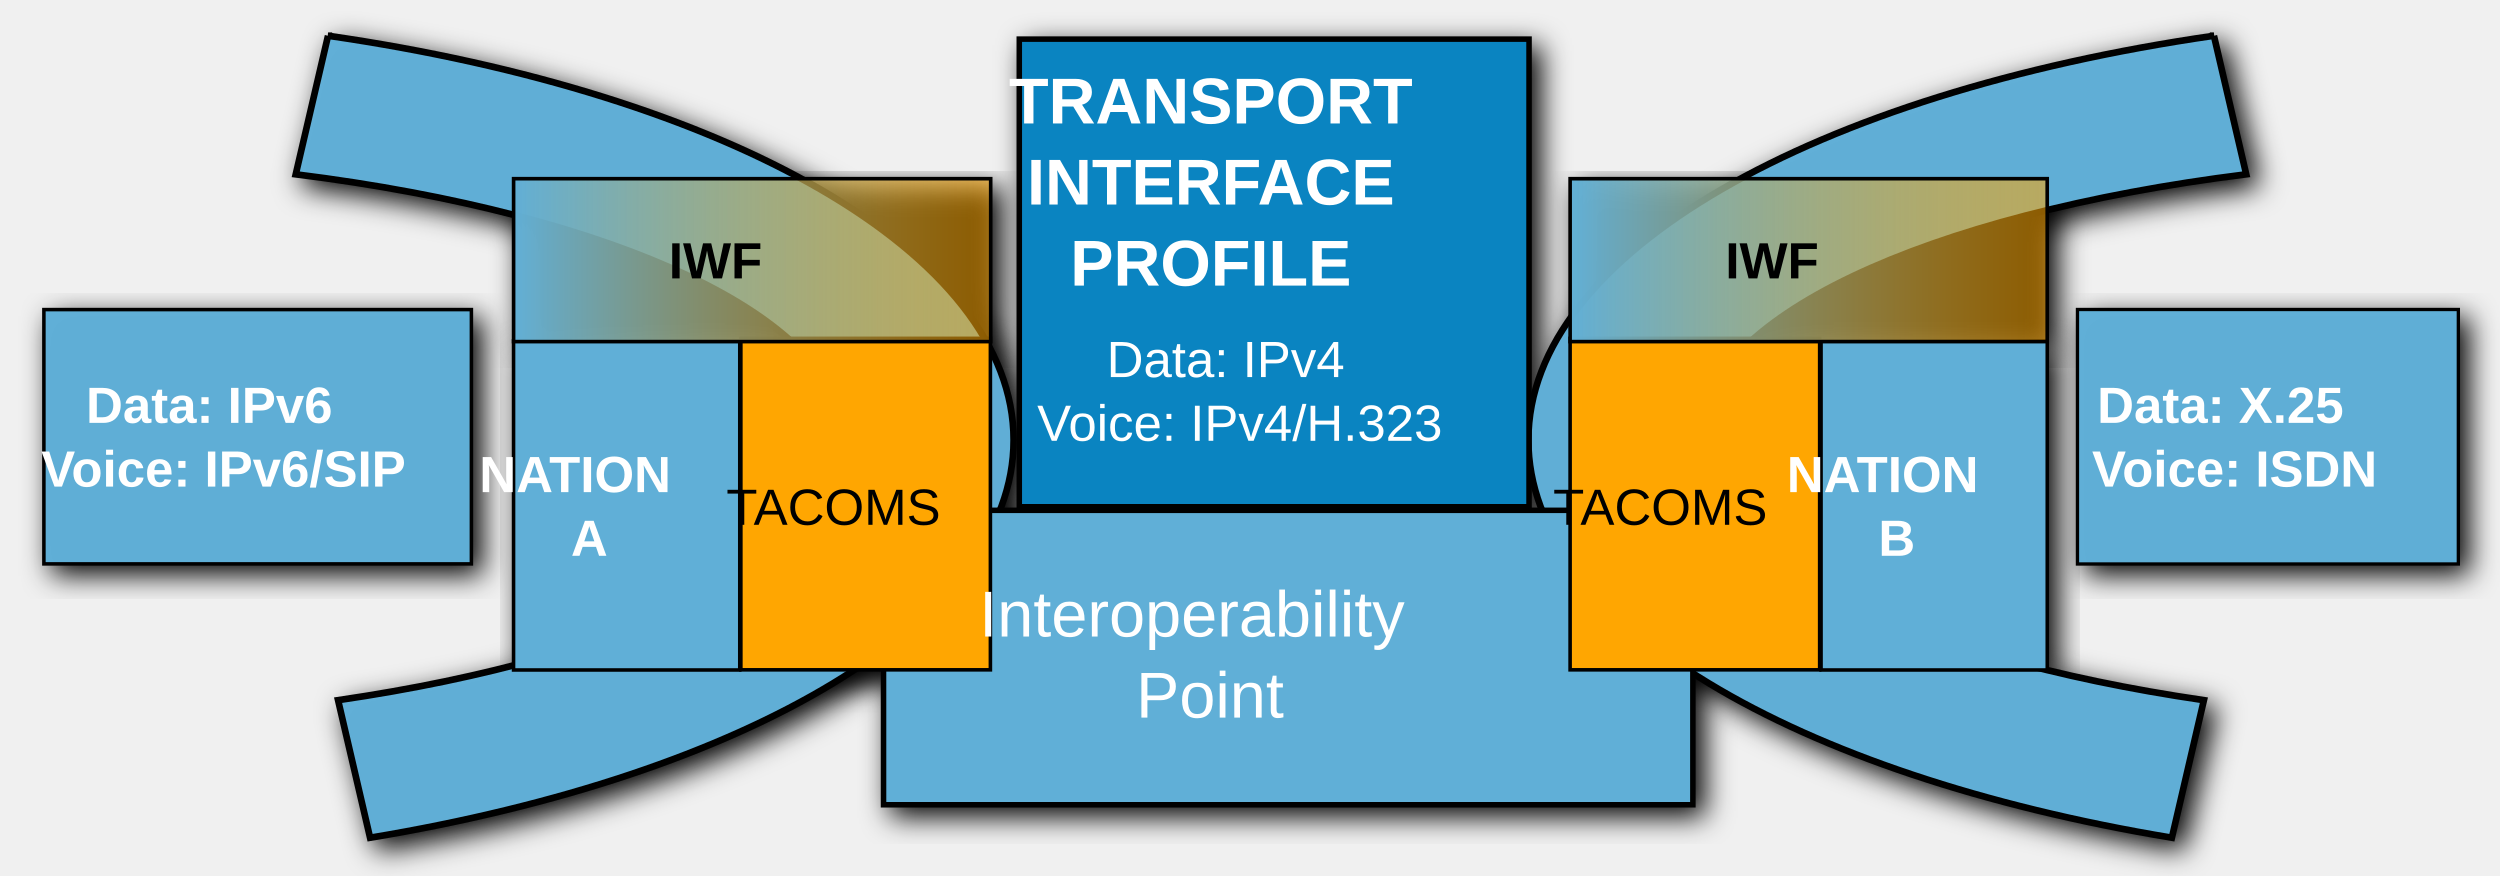
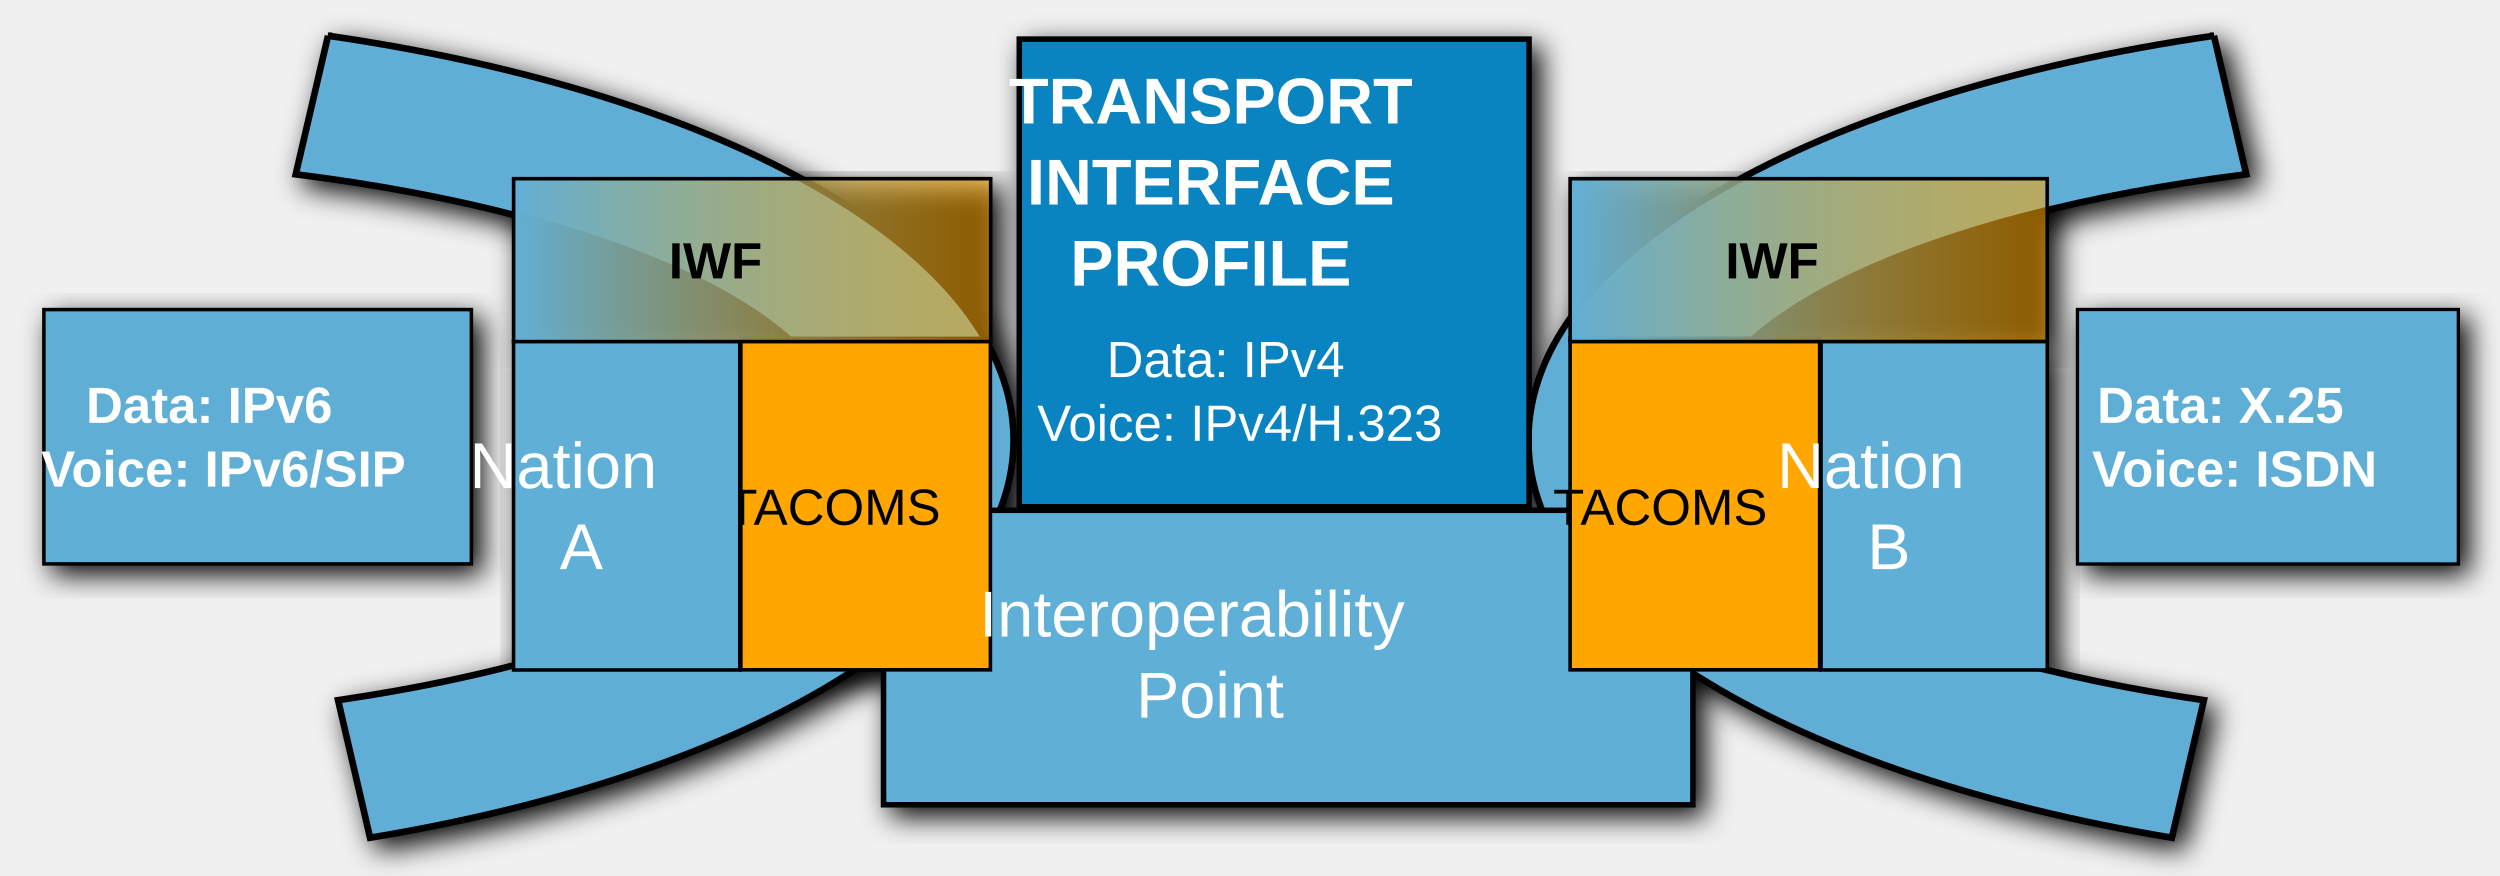
<svg xmlns="http://www.w3.org/2000/svg" xmlns:xlink="http://www.w3.org/1999/xlink" width="539.503" height="188.98" id="svg11743" version="1.1">
  <defs id="defs11745">
    <linearGradient id="linearGradient12490">
      <stop style="stop-color:#60afd7;stop-opacity:1;" offset="0" id="stop12492" />
      <stop style="stop-color:#ffa601;stop-opacity:0.549;" offset="1" id="stop12494" />
    </linearGradient>
    <linearGradient xlink:href="#linearGradient12490" id="linearGradient12504" x1="187.516" y1="300.917" x2="291.256" y2="300.917" gradientUnits="userSpaceOnUse" />
    <linearGradient xlink:href="#linearGradient12490" id="linearGradient12512" gradientUnits="userSpaceOnUse" x1="187.516" y1="300.917" x2="291.256" y2="300.917" gradientTransform="translate(228,0)" />
    <filter id="filter12782" color-interpolation-filters="sRGB">
      <feGaussianBlur id="feGaussianBlur12784" stdDeviation="3" />
    </filter>
    <filter id="filter12786" color-interpolation-filters="sRGB">
      <feGaussianBlur id="feGaussianBlur12788" stdDeviation="3" />
    </filter>
    <filter id="filter12790" color-interpolation-filters="sRGB">
      <feGaussianBlur id="feGaussianBlur12792" stdDeviation="3" />
    </filter>
    <filter id="filter12794" color-interpolation-filters="sRGB">
      <feGaussianBlur id="feGaussianBlur12796" stdDeviation="3" />
    </filter>
    <filter id="filter12798" color-interpolation-filters="sRGB">
      <feGaussianBlur id="feGaussianBlur12800" stdDeviation="3" />
    </filter>
    <filter id="filter12802" color-interpolation-filters="sRGB">
      <feGaussianBlur id="feGaussianBlur12804" stdDeviation="3" />
    </filter>
    <filter id="filter12806" color-interpolation-filters="sRGB">
      <feGaussianBlur id="feGaussianBlur12808" stdDeviation="3" />
    </filter>
    <filter id="filter12810" color-interpolation-filters="sRGB">
      <feGaussianBlur id="feGaussianBlur12812" stdDeviation="3" />
    </filter>
    <filter id="filter12814" color-interpolation-filters="sRGB">
      <feGaussianBlur id="feGaussianBlur12816" stdDeviation="3" />
    </filter>
    <filter id="filter12818" color-interpolation-filters="sRGB">
      <feGaussianBlur id="feGaussianBlur12820" stdDeviation="3" />
    </filter>
    <filter id="filter12822" color-interpolation-filters="sRGB">
      <feGaussianBlur id="feGaussianBlur12824" stdDeviation="3" />
    </filter>
    <filter id="filter12826" color-interpolation-filters="sRGB">
      <feGaussianBlur id="feGaussianBlur12828" stdDeviation="3" />
    </filter>
  </defs>
  <g id="layer1" transform="translate(-77.07331,-244.7754)">
    <path style="opacity:0.995;color:#000000;fill:#000000;fill-opacity:1;fill-rule:nonzero;stroke:#000000;stroke-width:1.436;stroke-linecap:butt;stroke-linejoin:miter;stroke-miterlimit:4;stroke-opacity:1;stroke-dasharray:none;stroke-dashoffset:0;marker:none;visibility:visible;display:inline;overflow:visible;filter:url(#filter12782);enable-background:accumulate" d="m 556.839,254.49 6.971,29.9 c -69.029,8.617 -118.259,31.051 -118.259,57.368 0,25.14 44.932,46.727 109.125,56.12 l -6.91,29.681 c -81.349,-13.499 -138.87,-46.818 -138.87,-85.802 0,-40.418 61.835,-74.795 147.944,-87.267 z" id="path12758" />
    <path id="path12760" d="m 149.866,254.49 -6.971,29.9 c 69.029,8.617 118.259,31.051 118.259,57.368 0,25.14 -44.932,46.727 -109.125,56.12 l 6.91,29.681 c 81.349,-13.499 138.87,-46.818 138.87,-85.802 0,-40.418 -61.835,-74.795 -147.944,-87.267 z" style="opacity:0.995;color:#000000;fill:#000000;fill-opacity:1;fill-rule:nonzero;stroke:#000000;stroke-width:1.436;stroke-linecap:butt;stroke-linejoin:miter;stroke-miterlimit:4;stroke-opacity:1;stroke-dasharray:none;stroke-dashoffset:0;marker:none;visibility:visible;display:inline;overflow:visible;filter:url(#filter12786);enable-background:accumulate" />
    <rect y="313.585" x="88.545" height="54.879" width="92.254" id="rect12762" style="color:#000000;fill:#000000;fill-opacity:0.996;fill-rule:nonzero;stroke:#000000;stroke-width:0.762;stroke-linecap:butt;stroke-linejoin:miter;stroke-miterlimit:4;stroke-opacity:1;stroke-dasharray:none;stroke-dashoffset:0;marker:none;visibility:visible;display:inline;overflow:visible;filter:url(#filter12790);enable-background:accumulate" />
    <rect y="320.324" x="189.9" height="71.036" width="48.813" id="rect12764" style="color:#000000;fill:#000000;fill-opacity:1;fill-rule:nonzero;stroke:#000000;stroke-width:0.767;stroke-linecap:butt;stroke-linejoin:miter;stroke-miterlimit:4;stroke-opacity:1;stroke-dasharray:none;stroke-dashoffset:0;marker:none;visibility:visible;display:inline;overflow:visible;filter:url(#filter12794);enable-background:accumulate" />
    <rect style="font-size:14px;color:#000000;fill:#000000;fill-opacity:1;fill-rule:nonzero;stroke:#000000;stroke-width:1.192;stroke-linecap:butt;stroke-linejoin:miter;stroke-miterlimit:4;stroke-opacity:1;stroke-dasharray:none;stroke-dashoffset:0;marker:none;visibility:visible;display:inline;overflow:visible;filter:url(#filter12798);enable-background:accumulate" id="rect12766" width="174.657" height="63.54" x="269.74" y="356.904" />
    <rect y="319.793" x="238.948" height="71.532" width="53.854" id="rect12768" style="color:#000000;fill:#000000;fill-opacity:1;fill-rule:nonzero;stroke:#000000;stroke-width:0.776;stroke-linecap:butt;stroke-linejoin:miter;stroke-miterlimit:4;stroke-opacity:1;stroke-dasharray:none;stroke-dashoffset:0;marker:none;visibility:visible;display:inline;overflow:visible;filter:url(#filter12802);enable-background:accumulate" />
    <rect y="285.337" x="189.908" height="35.159" width="102.957" id="rect12770" style="color:#000000;fill:#000000;fill-opacity:1;fill-rule:nonzero;stroke:#000000;stroke-width:0.783;stroke-linecap:butt;stroke-linejoin:miter;stroke-miterlimit:4;stroke-opacity:1;stroke-dasharray:none;stroke-dashoffset:0;marker:none;visibility:visible;display:inline;overflow:visible;filter:url(#filter12806);enable-background:accumulate" />
    <rect style="color:#000000;fill:#000000;fill-opacity:1;fill-rule:nonzero;stroke:#000000;stroke-width:0.776;stroke-linecap:butt;stroke-linejoin:miter;stroke-miterlimit:4;stroke-opacity:1;stroke-dasharray:none;stroke-dashoffset:0;marker:none;visibility:visible;display:inline;overflow:visible;filter:url(#filter12810);enable-background:accumulate" id="rect12772" width="53.854" height="71.532" x="417.904" y="319.793" />
    <rect style="color:#000000;fill:#000000;fill-opacity:1;fill-rule:nonzero;stroke:#000000;stroke-width:0.767;stroke-linecap:butt;stroke-linejoin:miter;stroke-miterlimit:4;stroke-opacity:1;stroke-dasharray:none;stroke-dashoffset:0;marker:none;visibility:visible;display:inline;overflow:visible;filter:url(#filter12814);enable-background:accumulate" id="rect12774" width="48.813" height="71.036" x="472.06" y="320.324" />
    <rect style="color:#000000;fill:#000000;fill-opacity:1;fill-rule:nonzero;stroke:#000000;stroke-width:0.783;stroke-linecap:butt;stroke-linejoin:miter;stroke-miterlimit:4;stroke-opacity:1;stroke-dasharray:none;stroke-dashoffset:0;marker:none;visibility:visible;display:inline;overflow:visible;filter:url(#filter12818);enable-background:accumulate" id="rect12776" width="102.957" height="35.159" x="417.908" y="285.337" />
    <rect style="color:#000000;fill:#000000;fill-opacity:0.996;fill-rule:nonzero;stroke:#000000;stroke-width:0.719;stroke-linecap:butt;stroke-linejoin:miter;stroke-miterlimit:4;stroke-opacity:1;stroke-dasharray:none;stroke-dashoffset:0;marker:none;visibility:visible;display:inline;overflow:visible;filter:url(#filter12822);enable-background:accumulate" id="rect12778" width="82.195" height="54.921" x="527.392" y="313.564" />
    <rect y="255.219" x="299.035" height="100.916" width="110.007" id="rect12780" style="font-size:14px;color:#000000;fill:#000000;fill-opacity:1;fill-rule:nonzero;stroke:#000000;stroke-width:1.192;stroke-linecap:butt;stroke-linejoin:miter;stroke-miterlimit:4;stroke-opacity:1;stroke-dasharray:none;stroke-dashoffset:0;marker:none;visibility:visible;display:inline;overflow:visible;filter:url(#filter12826);enable-background:accumulate" />
    <path id="path12545" d="m 554.839,252.49 6.971,29.9 c -69.029,8.617 -118.259,31.051 -118.259,57.368 0,25.14 44.932,46.727 109.125,56.12 l -6.91,29.681 c -81.349,-13.499 -138.87,-46.818 -138.87,-85.802 0,-40.418 61.835,-74.795 147.944,-87.267 z" style="opacity:0.995;color:#000000;fill:#60afd7;fill-opacity:1;fill-rule:nonzero;stroke:#000000;stroke-width:1.436;stroke-linecap:butt;stroke-linejoin:miter;stroke-miterlimit:4;stroke-opacity:1;stroke-dasharray:none;stroke-dashoffset:0;marker:none;visibility:visible;display:inline;overflow:visible;enable-background:accumulate" />
    <path style="opacity:0.995;color:#000000;fill:#60afd7;fill-opacity:1;fill-rule:nonzero;stroke:#000000;stroke-width:1.436;stroke-linecap:butt;stroke-linejoin:miter;stroke-miterlimit:4;stroke-opacity:1;stroke-dasharray:none;stroke-dashoffset:0;marker:none;visibility:visible;display:inline;overflow:visible;enable-background:accumulate" d="m 147.866,252.49 -6.971,29.9 c 69.029,8.617 118.259,31.051 118.259,57.368 0,25.14 -44.932,46.727 -109.125,56.12 l 6.91,29.681 c 81.349,-13.499 138.87,-46.818 138.87,-85.802 0,-40.418 -61.835,-74.795 -147.944,-87.267 z" id="path12514" />
    <rect style="color:#000000;fill:#60afd7;fill-opacity:0.996;fill-rule:nonzero;stroke:#000000;stroke-width:0.762;stroke-linecap:butt;stroke-linejoin:miter;stroke-miterlimit:4;stroke-opacity:1;stroke-dasharray:none;stroke-dashoffset:0;marker:none;visibility:visible;display:inline;overflow:visible;enable-background:accumulate" id="rect11827" width="92.254" height="54.879" x="86.545" y="311.585" />
    <text xml:space="preserve" style="font-size:11px;font-style:normal;font-variant:normal;font-weight:bold;font-stretch:normal;text-align:center;text-anchor:middle;fill:#ffffff;fill-opacity:1;stroke:none;font-family:Arial;-inkscape-font-specification:Arial Bold" x="132.933" y="336.035" id="text11829">
      <tspan id="tspan11831" x="132.933" y="336.035">Data: IPv6</tspan>
      <tspan x="132.933" y="349.785" id="tspan11833">Voice: IPv6/SIP</tspan>
    </text>
-     <rect style="color:#000000;fill:#60afd7;fill-opacity:1;fill-rule:nonzero;stroke:#000000;stroke-width:0.767;stroke-linecap:butt;stroke-linejoin:miter;stroke-miterlimit:4;stroke-opacity:1;stroke-dasharray:none;stroke-dashoffset:0;marker:none;visibility:visible;display:inline;overflow:visible;enable-background:accumulate" id="rect12345" width="48.813" height="71.036" x="187.9" y="318.324" />
    <rect y="354.904" x="267.74" height="63.54" width="174.657" id="rect12573" style="font-size:14px;color:#000000;fill:#60afd7;fill-opacity:1;fill-rule:nonzero;stroke:#000000;stroke-width:1.192;stroke-linecap:butt;stroke-linejoin:miter;stroke-miterlimit:4;stroke-opacity:1;stroke-dasharray:none;stroke-dashoffset:0;marker:none;visibility:visible;display:inline;overflow:visible;enable-background:accumulate" />
    <rect style="color:#000000;fill:#ffa601;fill-opacity:1;fill-rule:nonzero;stroke:#000000;stroke-width:0.776;stroke-linecap:butt;stroke-linejoin:miter;stroke-miterlimit:4;stroke-opacity:1;stroke-dasharray:none;stroke-dashoffset:0;marker:none;visibility:visible;display:inline;overflow:visible;enable-background:accumulate" id="rect12347" width="53.854" height="71.532" x="236.948" y="317.793" />
    <text xml:space="preserve" style="font-size:11px;font-style:normal;font-variant:normal;font-weight:normal;font-stretch:normal;text-align:center;text-anchor:middle;fill:#000000;fill-opacity:1;stroke:none;font-family:Arial;-inkscape-font-specification:Arial" x="264.575" y="358.034" id="text12349">
      <tspan id="tspan12351" x="264.575" y="358.034">TACOMS</tspan>
    </text>
-     <text xml:space="preserve" style="font-size:11px;font-style:normal;font-variant:normal;font-weight:bold;font-stretch:normal;text-align:center;text-anchor:middle;fill:#ffffff;fill-opacity:1;stroke:none;font-family:Arial;-inkscape-font-specification:Arial Bold" x="211.887" y="350.974" id="text12353">
-       <tspan id="tspan12355" x="213.412" y="350.974">NATION </tspan>
-       <tspan x="211.887" y="364.724" id="tspan12357">A</tspan>
-     </text>
+     <rect style="color:#000000;fill:#60afd7;fill-opacity:1;fill-rule:nonzero;stroke:#000000;stroke-width:0.767;stroke-linecap:butt;stroke-linejoin:miter;stroke-miterlimit:4;stroke-opacity:1;stroke-dasharray:none;stroke-dashoffset:0;marker:none;visibility:visible;display:inline;overflow:visible;enable-background:accumulate" id="rect12345" width="48.813" height="71.036" x="187.9" y="318.324" />
    <rect style="color:#000000;fill:url(#linearGradient12504);fill-opacity:1;fill-rule:nonzero;stroke:#000000;stroke-width:0.783;stroke-linecap:butt;stroke-linejoin:miter;stroke-miterlimit:4;stroke-opacity:1;stroke-dasharray:none;stroke-dashoffset:0;marker:none;visibility:visible;display:inline;overflow:visible;enable-background:accumulate" id="rect12345-4" width="102.957" height="35.159" x="187.908" y="283.337" />
    <text xml:space="preserve" style="font-size:11px;font-style:normal;font-variant:normal;font-weight:bold;font-stretch:normal;text-align:center;text-anchor:middle;fill:#000000;fill-opacity:1;stroke:none;font-family:Arial;-inkscape-font-specification:Arial Bold" x="239.128" y="304.854" id="text12381">
      <tspan id="tspan12383" x="239.128" y="304.854">IWF</tspan>
    </text>
    <rect y="317.793" x="415.904" height="71.532" width="53.854" id="rect12438" style="color:#000000;fill:#ffa601;fill-opacity:1;fill-rule:nonzero;stroke:#000000;stroke-width:0.776;stroke-linecap:butt;stroke-linejoin:miter;stroke-miterlimit:4;stroke-opacity:1;stroke-dasharray:none;stroke-dashoffset:0;marker:none;visibility:visible;display:inline;overflow:visible;enable-background:accumulate" />
-     <rect y="318.324" x="470.06" height="71.036" width="48.813" id="rect12436" style="color:#000000;fill:#60afd7;fill-opacity:1;fill-rule:nonzero;stroke:#000000;stroke-width:0.767;stroke-linecap:butt;stroke-linejoin:miter;stroke-miterlimit:4;stroke-opacity:1;stroke-dasharray:none;stroke-dashoffset:0;marker:none;visibility:visible;display:inline;overflow:visible;enable-background:accumulate" />
    <text id="text12440" y="358.034" x="442.995" style="font-size:11px;font-style:normal;font-variant:normal;font-weight:normal;font-stretch:normal;text-align:center;text-anchor:middle;fill:#000000;fill-opacity:1;stroke:none;font-family:Arial;-inkscape-font-specification:Arial" xml:space="preserve">
      <tspan y="358.034" x="442.995" id="tspan12442">TACOMS</tspan>
    </text>
-     <text id="text12444" y="350.974" x="494.048" style="font-size:11px;font-style:normal;font-variant:normal;font-weight:bold;font-stretch:normal;text-align:center;text-anchor:middle;fill:#ffffff;fill-opacity:1;stroke:none;font-family:Arial;-inkscape-font-specification:Arial Bold" xml:space="preserve">
-       <tspan y="350.974" x="495.573" id="tspan12446">NATION </tspan>
-       <tspan id="tspan12448" y="364.724" x="494.048">B</tspan>
-     </text>
+     <rect y="318.324" x="470.06" height="71.036" width="48.813" id="rect12436" style="color:#000000;fill:#60afd7;fill-opacity:1;fill-rule:nonzero;stroke:#000000;stroke-width:0.767;stroke-linecap:butt;stroke-linejoin:miter;stroke-miterlimit:4;stroke-opacity:1;stroke-dasharray:none;stroke-dashoffset:0;marker:none;visibility:visible;display:inline;overflow:visible;enable-background:accumulate" />
    <rect y="283.337" x="415.908" height="35.159" width="102.957" id="rect12510" style="color:#000000;fill:url(#linearGradient12512);fill-opacity:1;fill-rule:nonzero;stroke:#000000;stroke-width:0.783;stroke-linecap:butt;stroke-linejoin:miter;stroke-miterlimit:4;stroke-opacity:1;stroke-dasharray:none;stroke-dashoffset:0;marker:none;visibility:visible;display:inline;overflow:visible;enable-background:accumulate" />
    <text id="text12452" y="304.854" x="467.128" style="font-size:11px;font-style:normal;font-variant:normal;font-weight:bold;font-stretch:normal;text-align:center;text-anchor:middle;fill:#000000;fill-opacity:1;stroke:none;font-family:Arial;-inkscape-font-specification:Arial Bold" xml:space="preserve">
      <tspan y="304.854" x="467.128" id="tspan12454">IWF</tspan>
    </text>
    <rect transform="matrix(0.9927917,-0.1198526,-0.1198526,-0.9927917,0,0)" y="-1462.734" x="-101.136" height="162.635" width="141.421" id="rect12522" style="opacity:0.747;color:#000000;fill:#60afd7;fill-opacity:1;fill-rule:nonzero;stroke:#000000;stroke-width:1.092;stroke-linecap:butt;stroke-linejoin:miter;stroke-miterlimit:4;stroke-opacity:1;stroke-dasharray:none;stroke-dashoffset:0;marker:none;visibility:visible;display:inline;overflow:visible;enable-background:accumulate" />
    <rect y="311.564" x="525.392" height="54.921" width="82.195" id="rect12547" style="color:#000000;fill:#60afd7;fill-opacity:0.996;fill-rule:nonzero;stroke:#000000;stroke-width:0.719;stroke-linecap:butt;stroke-linejoin:miter;stroke-miterlimit:4;stroke-opacity:1;stroke-dasharray:none;stroke-dashoffset:0;marker:none;visibility:visible;display:inline;overflow:visible;enable-background:accumulate" />
    <text id="text12549" y="336.035" x="566.936" style="font-size:11px;font-style:normal;font-variant:normal;font-weight:bold;font-stretch:normal;text-align:center;text-anchor:middle;fill:#ffffff;fill-opacity:1;stroke:none;font-family:Arial;-inkscape-font-specification:Arial Bold" xml:space="preserve">
      <tspan y="336.035" x="566.936" id="tspan12551">Data: X.25</tspan>
      <tspan id="tspan12553" y="349.785" x="566.936">Voice: ISDN</tspan>
    </text>
    <rect style="font-size:14px;color:#000000;fill:#0a84c1;fill-opacity:1;fill-rule:nonzero;stroke:#000000;stroke-width:1.192;stroke-linecap:butt;stroke-linejoin:miter;stroke-miterlimit:4;stroke-opacity:1;stroke-dasharray:none;stroke-dashoffset:0;marker:none;visibility:visible;display:inline;overflow:visible;enable-background:accumulate" id="rect12555" width="110.007" height="100.916" x="297.035" y="253.219" />
    <text xml:space="preserve" style="font-size:14px;font-style:normal;font-variant:normal;font-weight:bold;font-stretch:normal;text-align:center;text-anchor:middle;fill:#ffffff;fill-opacity:1;stroke:none;font-family:Arial;-inkscape-font-specification:Bitstream Vera Sans Bold" x="351.98" y="271.413" id="text12557">
      <tspan id="tspan12559" x="351.98" y="271.413">TRANSPORT</tspan>
      <tspan x="351.98" y="288.913" id="tspan12561">INTERFACE</tspan>
      <tspan x="351.98" y="306.413" id="tspan12563">PROFILE</tspan>
      <tspan x="351.98" y="323.913" id="tspan12565" />
    </text>
    <text xml:space="preserve" style="font-size:11px;font-style:normal;font-variant:normal;font-weight:normal;font-stretch:normal;text-align:center;text-anchor:middle;fill:#ffffff;fill-opacity:1;stroke:none;font-family:Arial;-inkscape-font-specification:Arial" x="352.266" y="326.149" id="text12567">
      <tspan id="tspan12569" x="352.266" y="326.149">Data: IPv4</tspan>
      <tspan x="352.266" y="339.899" id="tspan12571">Voice: IPv4/H.323</tspan>
    </text>
    <text xml:space="preserve" style="font-size:14px;font-style:normal;font-variant:normal;font-weight:normal;font-stretch:normal;text-align:center;text-anchor:middle;fill:#ffffff;fill-opacity:1;stroke:none;font-family:Arial;-inkscape-font-specification:Arial" x="347.911" y="382.129" id="text12575">
      <tspan id="tspan12577" x="347.911" y="382.129">Interoperability</tspan>
      <tspan x="347.911" y="399.629" id="tspan12579">Point</tspan>
    </text>
+     <text xml:space="preserve" style="font-size:14px;font-style:normal;font-variant:normal;font-weight:normal;font-stretch:normal;text-align:center;text-anchor:middle;fill:#ffffff;fill-opacity:1;stroke:none;font-family:Arial;-inkscape-font-specification:Arial" x="212.258" y="350.102" id="text13494">
+       <tspan id="tspan13496" x="212.258" y="350.102">Nation</tspan>
+       <tspan x="212.258" y="367.602" id="tspan13498">A</tspan>
+     </text>
+     <text xml:space="preserve" style="font-size:14px;font-style:normal;font-variant:normal;font-weight:normal;font-stretch:normal;text-align:center;text-anchor:middle;fill:#ffffff;fill-opacity:1;stroke:none;font-family:Arial;-inkscape-font-specification:Arial" x="494.419" y="350.102" id="text13500">
+       <tspan id="tspan13502" x="494.419" y="350.102">Nation</tspan>
+       <tspan x="494.419" y="367.602" id="tspan13504">B</tspan>
+     </text>
  </g>
</svg>
